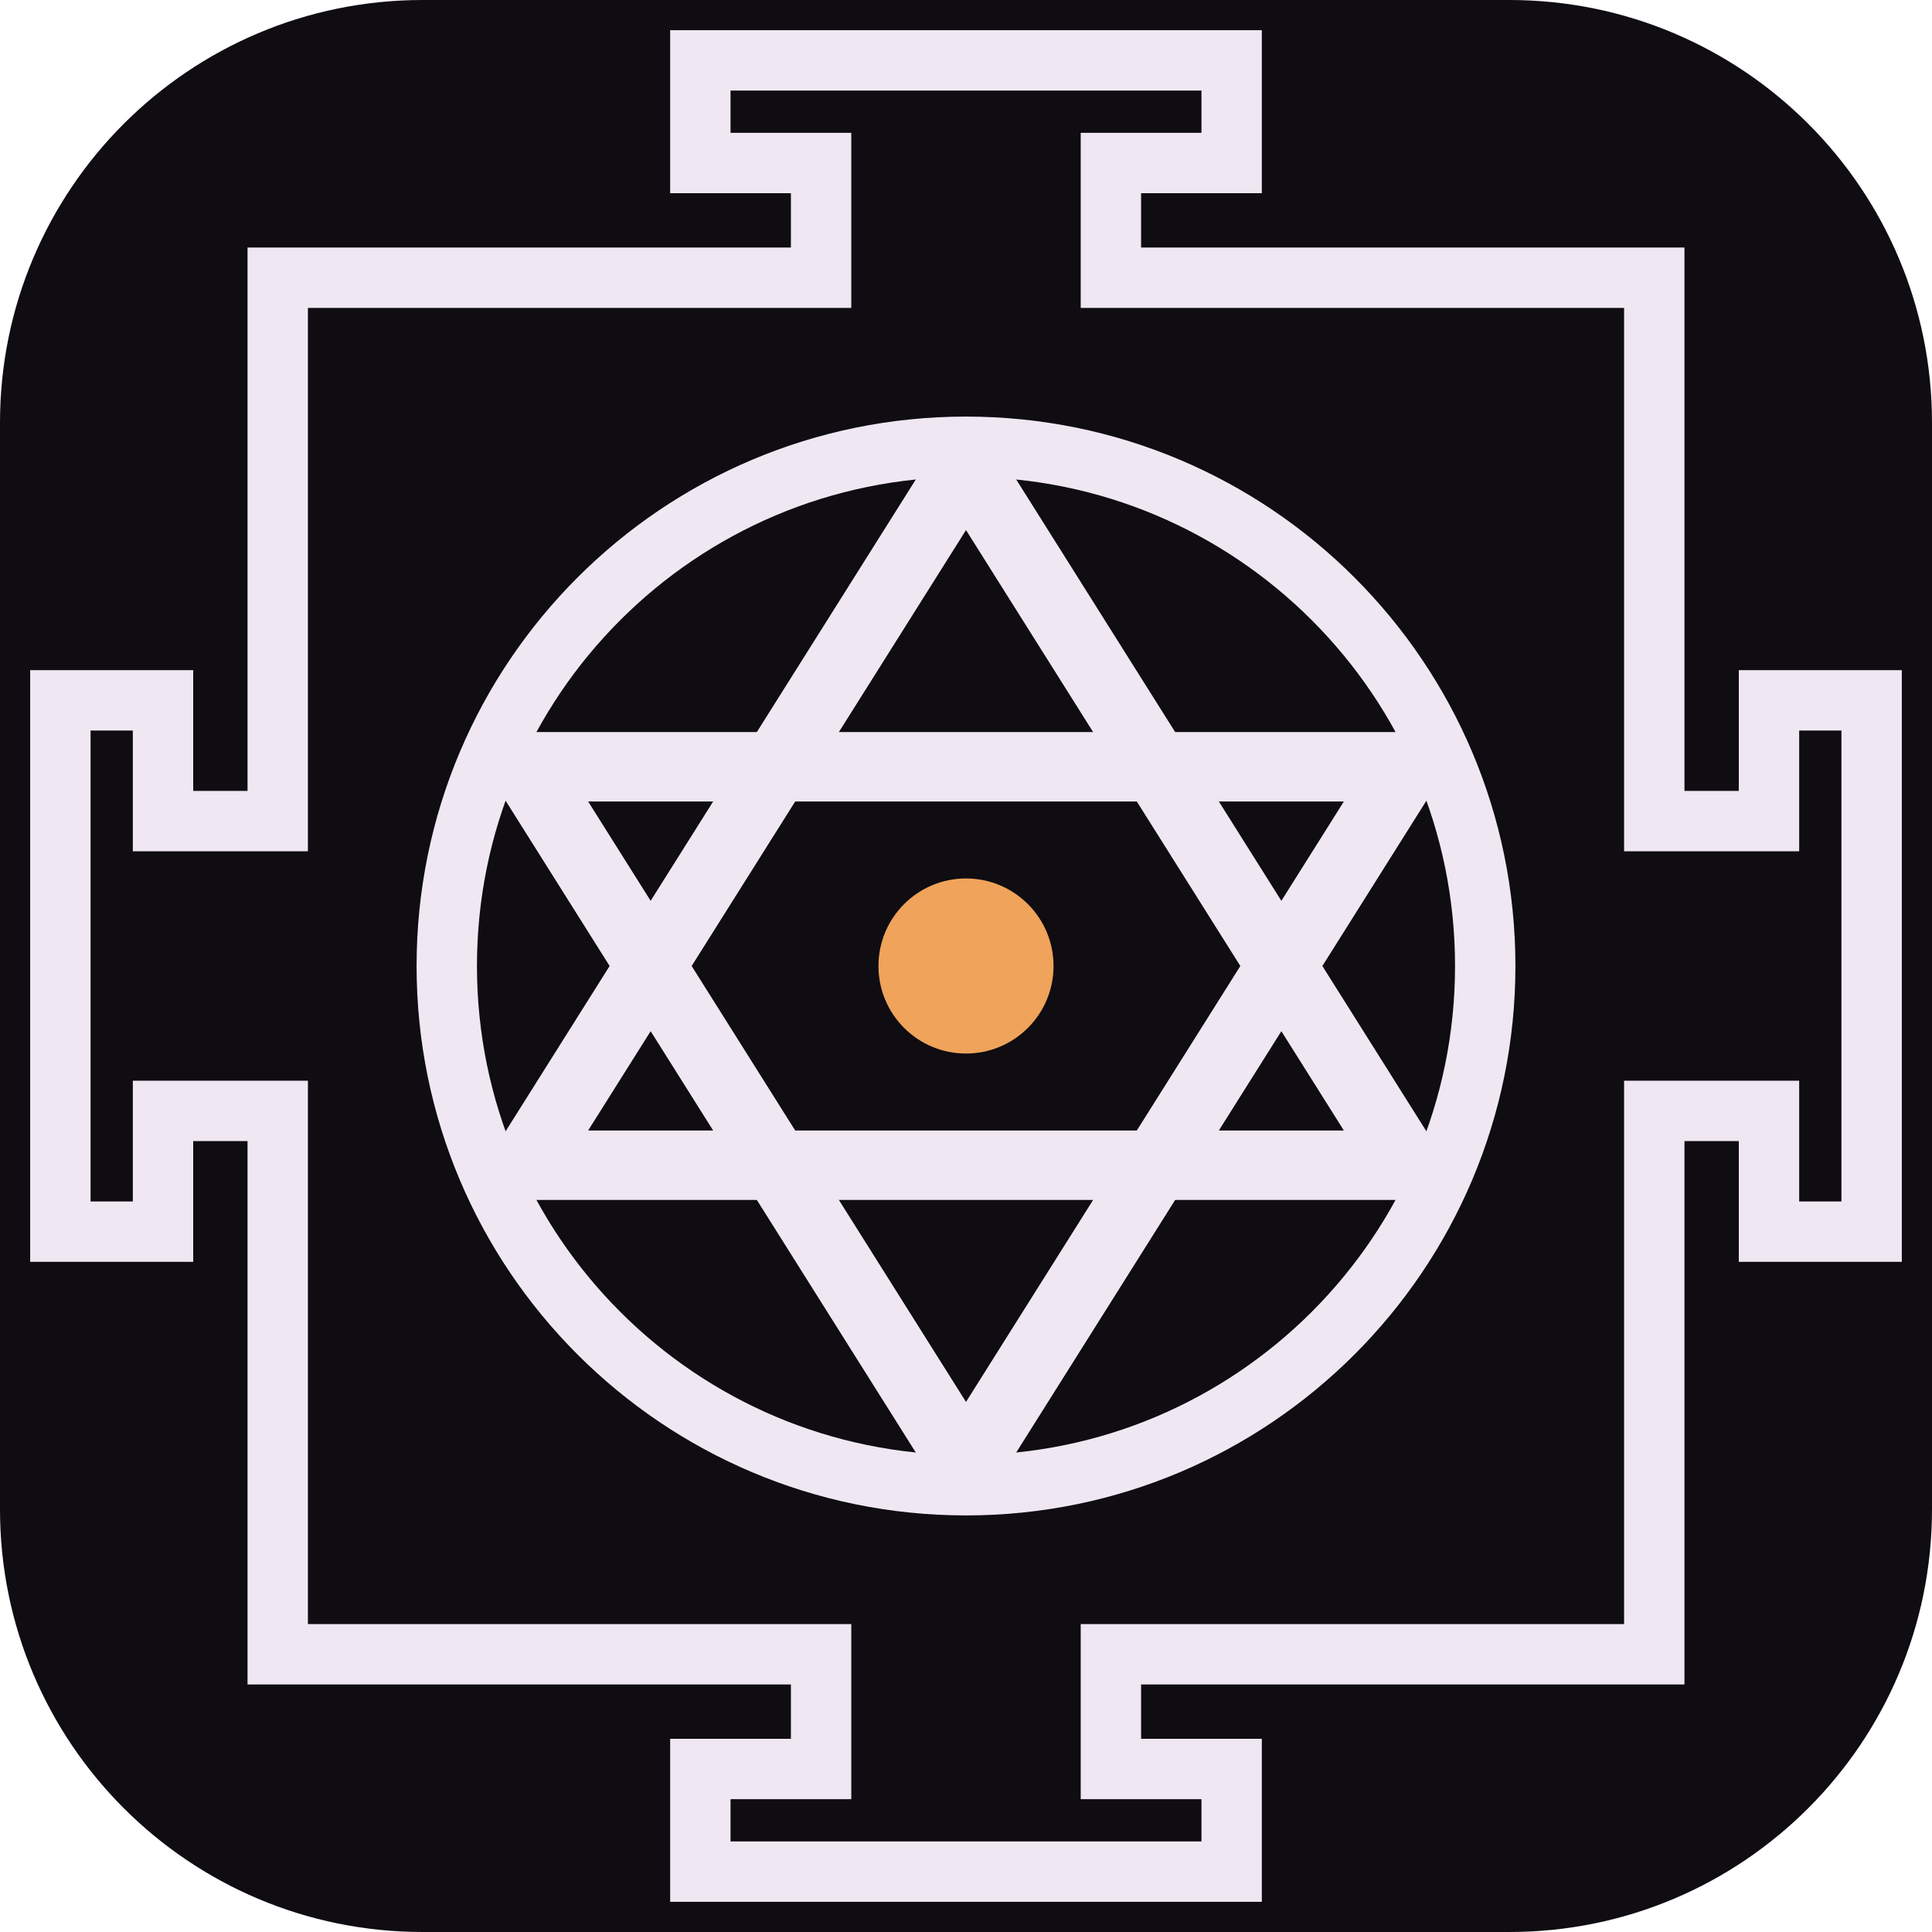
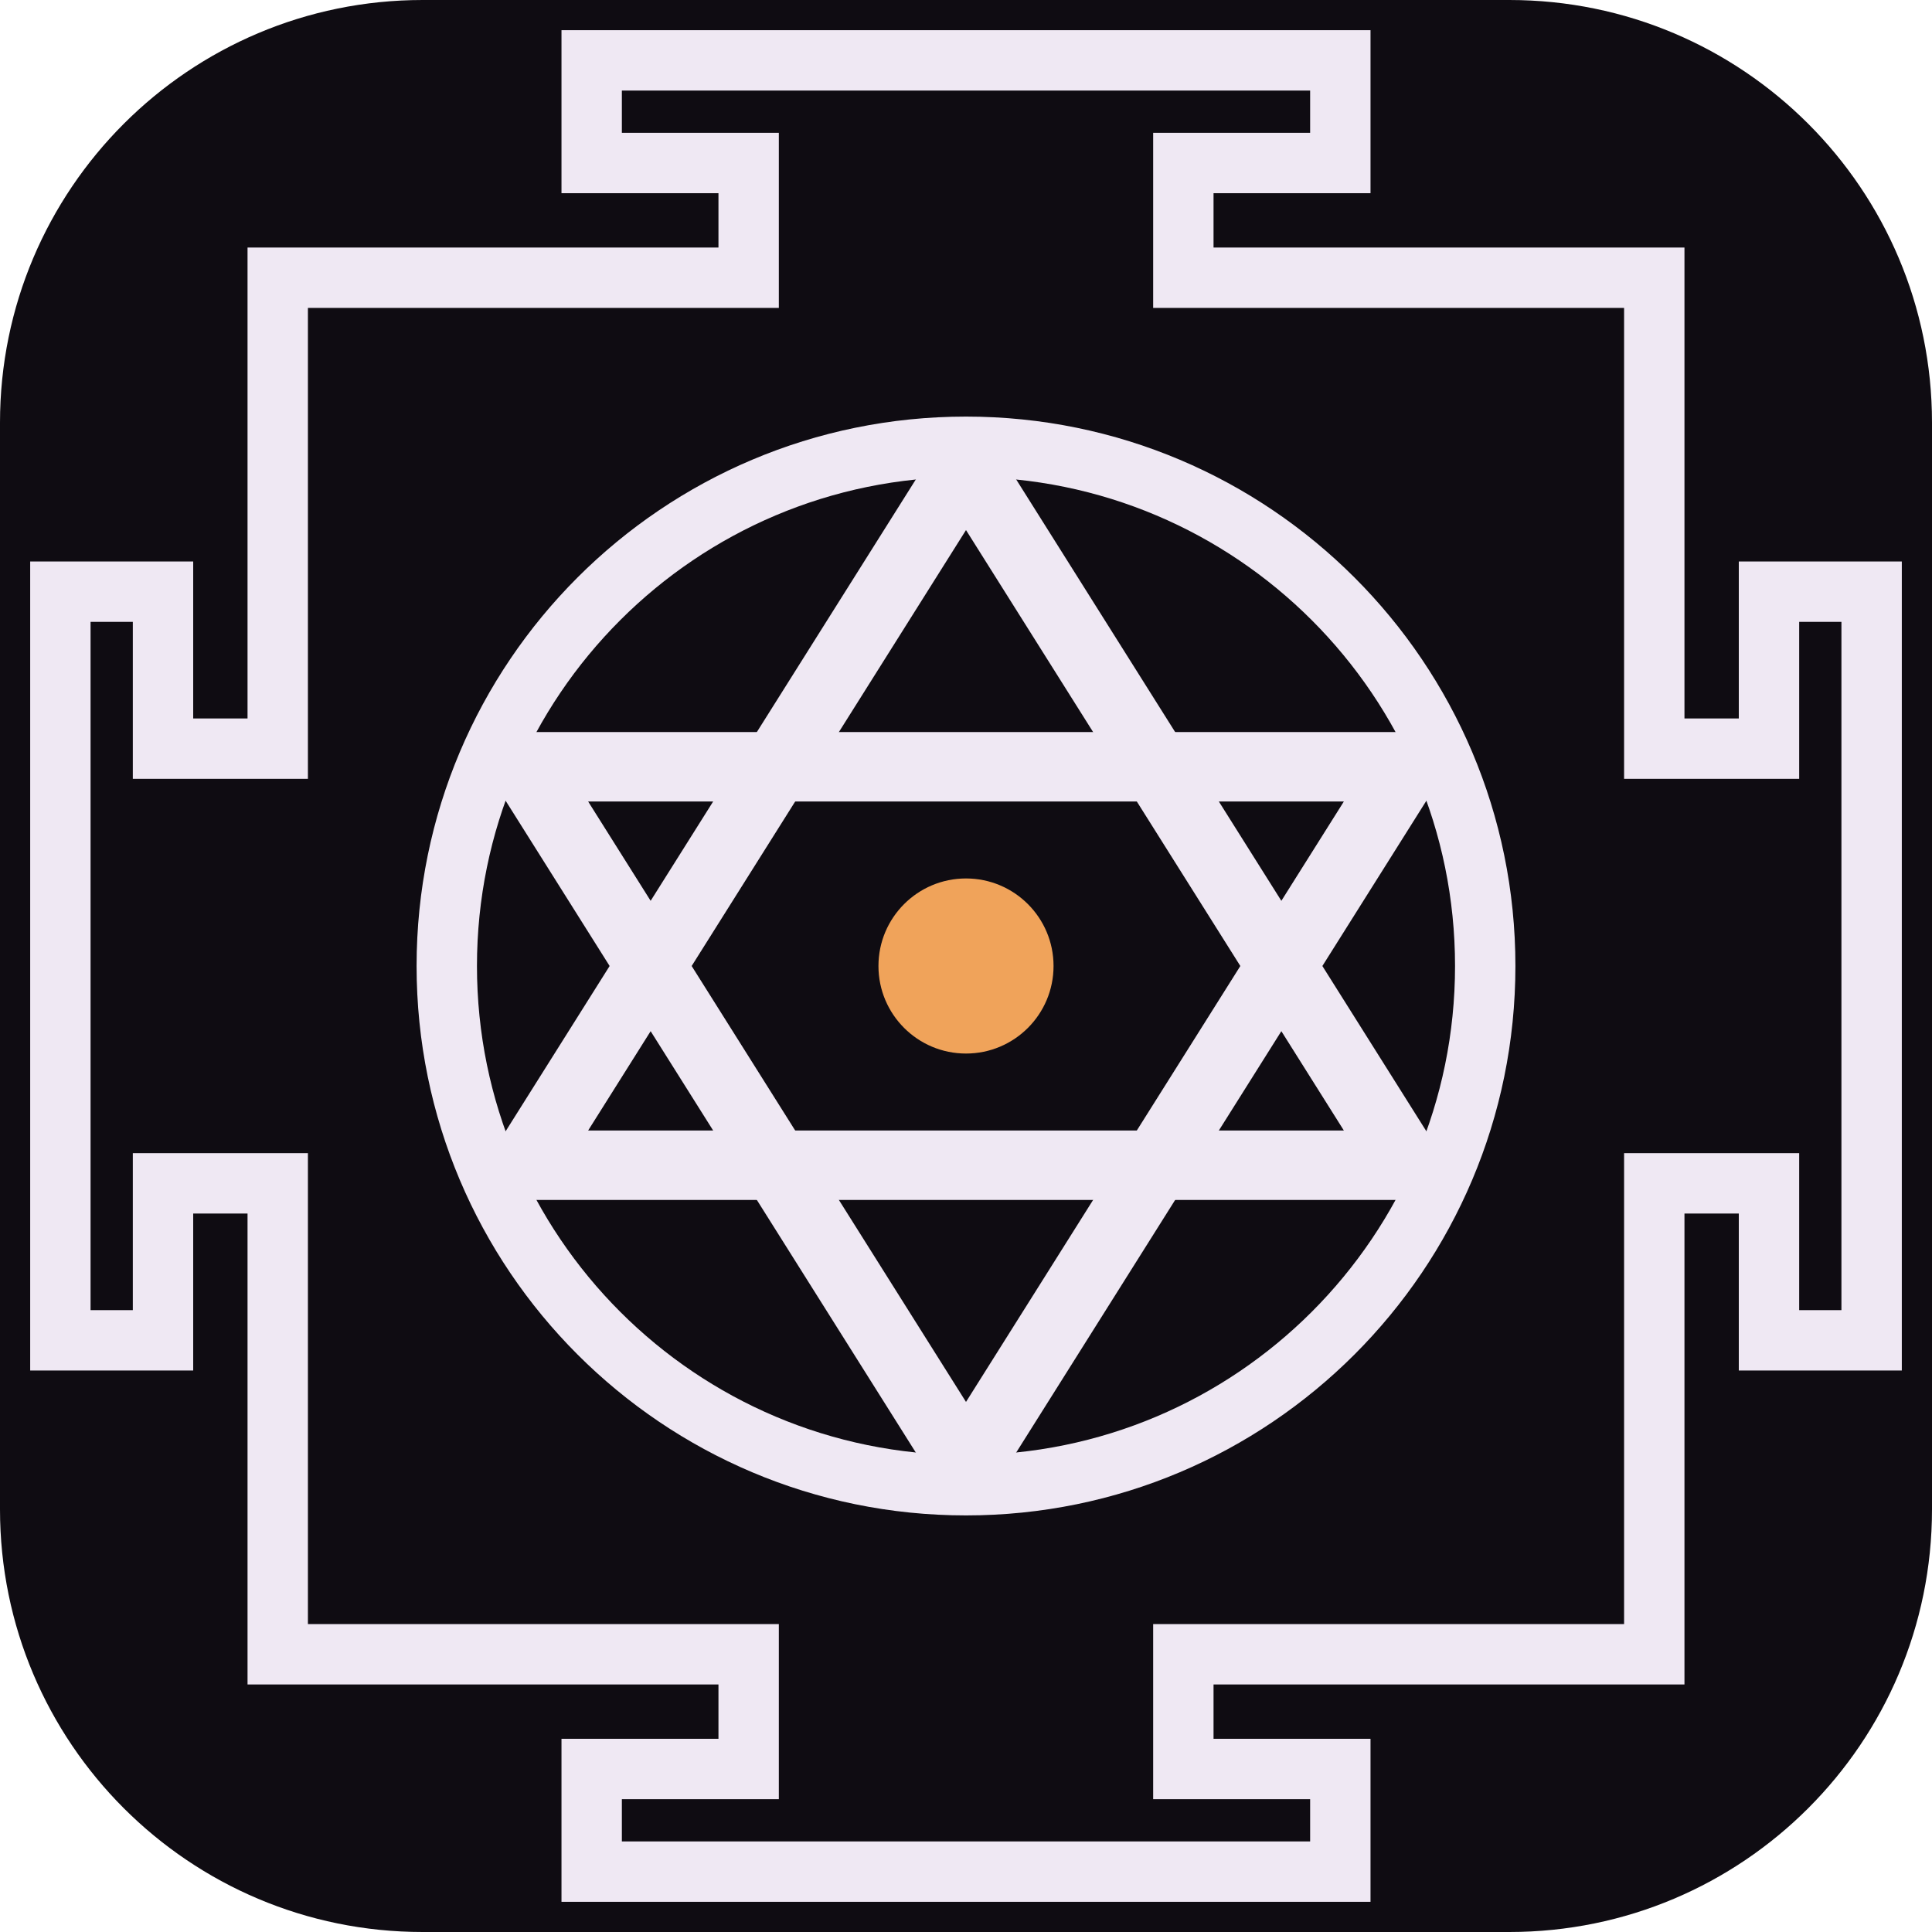
<svg xmlns="http://www.w3.org/2000/svg" viewBox="0 0 32 32">
  <rect width="32" height="32" rx="7" fill="#0f0c12" />
-   <path d="M 4.60 4.60 L 13.60 4.60 L 13.60 2.70 L 11.60 2.70 L 11.60 1.00 L 20.40 1.00 L 20.40 2.70 L 18.40 2.70 L 18.40 4.60 L 27.40 4.60 L 27.40 13.60 L 29.30 13.60 L 29.30 11.60 L 31.00 11.60 L 31.00 20.40 L 29.30 20.40 L 29.30 18.40 L 27.40 18.40 L 27.40 27.40 L 18.40 27.40 L 18.40 29.30 L 20.40 29.30 L 20.40 31.00 L 11.60 31.00 L 11.60 29.30 L 13.60 29.30 L 13.60 27.40 L 4.60 27.40 L 4.60 18.40 L 2.70 18.40 L 2.70 20.40 L 1.00 20.40 L 1.00 11.60 L 2.70 11.60 L 2.70 13.60 L 4.60 13.60 Z" fill="none" stroke="#efe8f3" stroke-width="1.0" stroke-linejoin="miter" />
+   <path d="M 4.60 4.60 L 12.40 4.60 L 12.40 2.70 L 9.80 2.70 L 9.80 1.00 L 22.20 1.00 L 22.20 2.70 L 19.60 2.70 L 19.60 4.60 L 27.40 4.60 L 27.40 12.40 L 29.30 12.40 L 29.30 9.80 L 31.00 9.80 L 31.00 22.20 L 29.30 22.20 L 29.30 19.60 L 27.40 19.60 L 27.40 27.40 L 19.60 27.40 L 19.60 29.30 L 22.20 29.30 L 22.20 31.00 L 9.80 31.00 L 9.80 29.30 L 12.40 29.30 L 12.40 27.40 L 4.60 27.40 L 4.60 19.60 L 2.70 19.60 L 2.70 22.20 L 1.00 22.20 L 1.00 9.80 L 2.70 9.80 L 2.70 12.40 L 4.60 12.40 Z" fill="none" stroke="#efe8f3" stroke-width="1.0" stroke-linejoin="miter" />
  <circle cx="16" cy="16" r="8.6" fill="none" stroke="#efe8f3" stroke-width="1.0" />
  <path d="M 16.00 7.70 L 23.30 19.30 L 8.70 19.30 Z" fill="none" stroke="#efe8f3" stroke-width="1.15" stroke-linejoin="round" />
  <path d="M 16.00 24.30 L 23.30 12.70 L 8.70 12.70 Z" fill="none" stroke="#efe8f3" stroke-width="1.15" stroke-linejoin="round" />
  <circle cx="16" cy="16" r="1.45" fill="#f0a35a" />
</svg>
